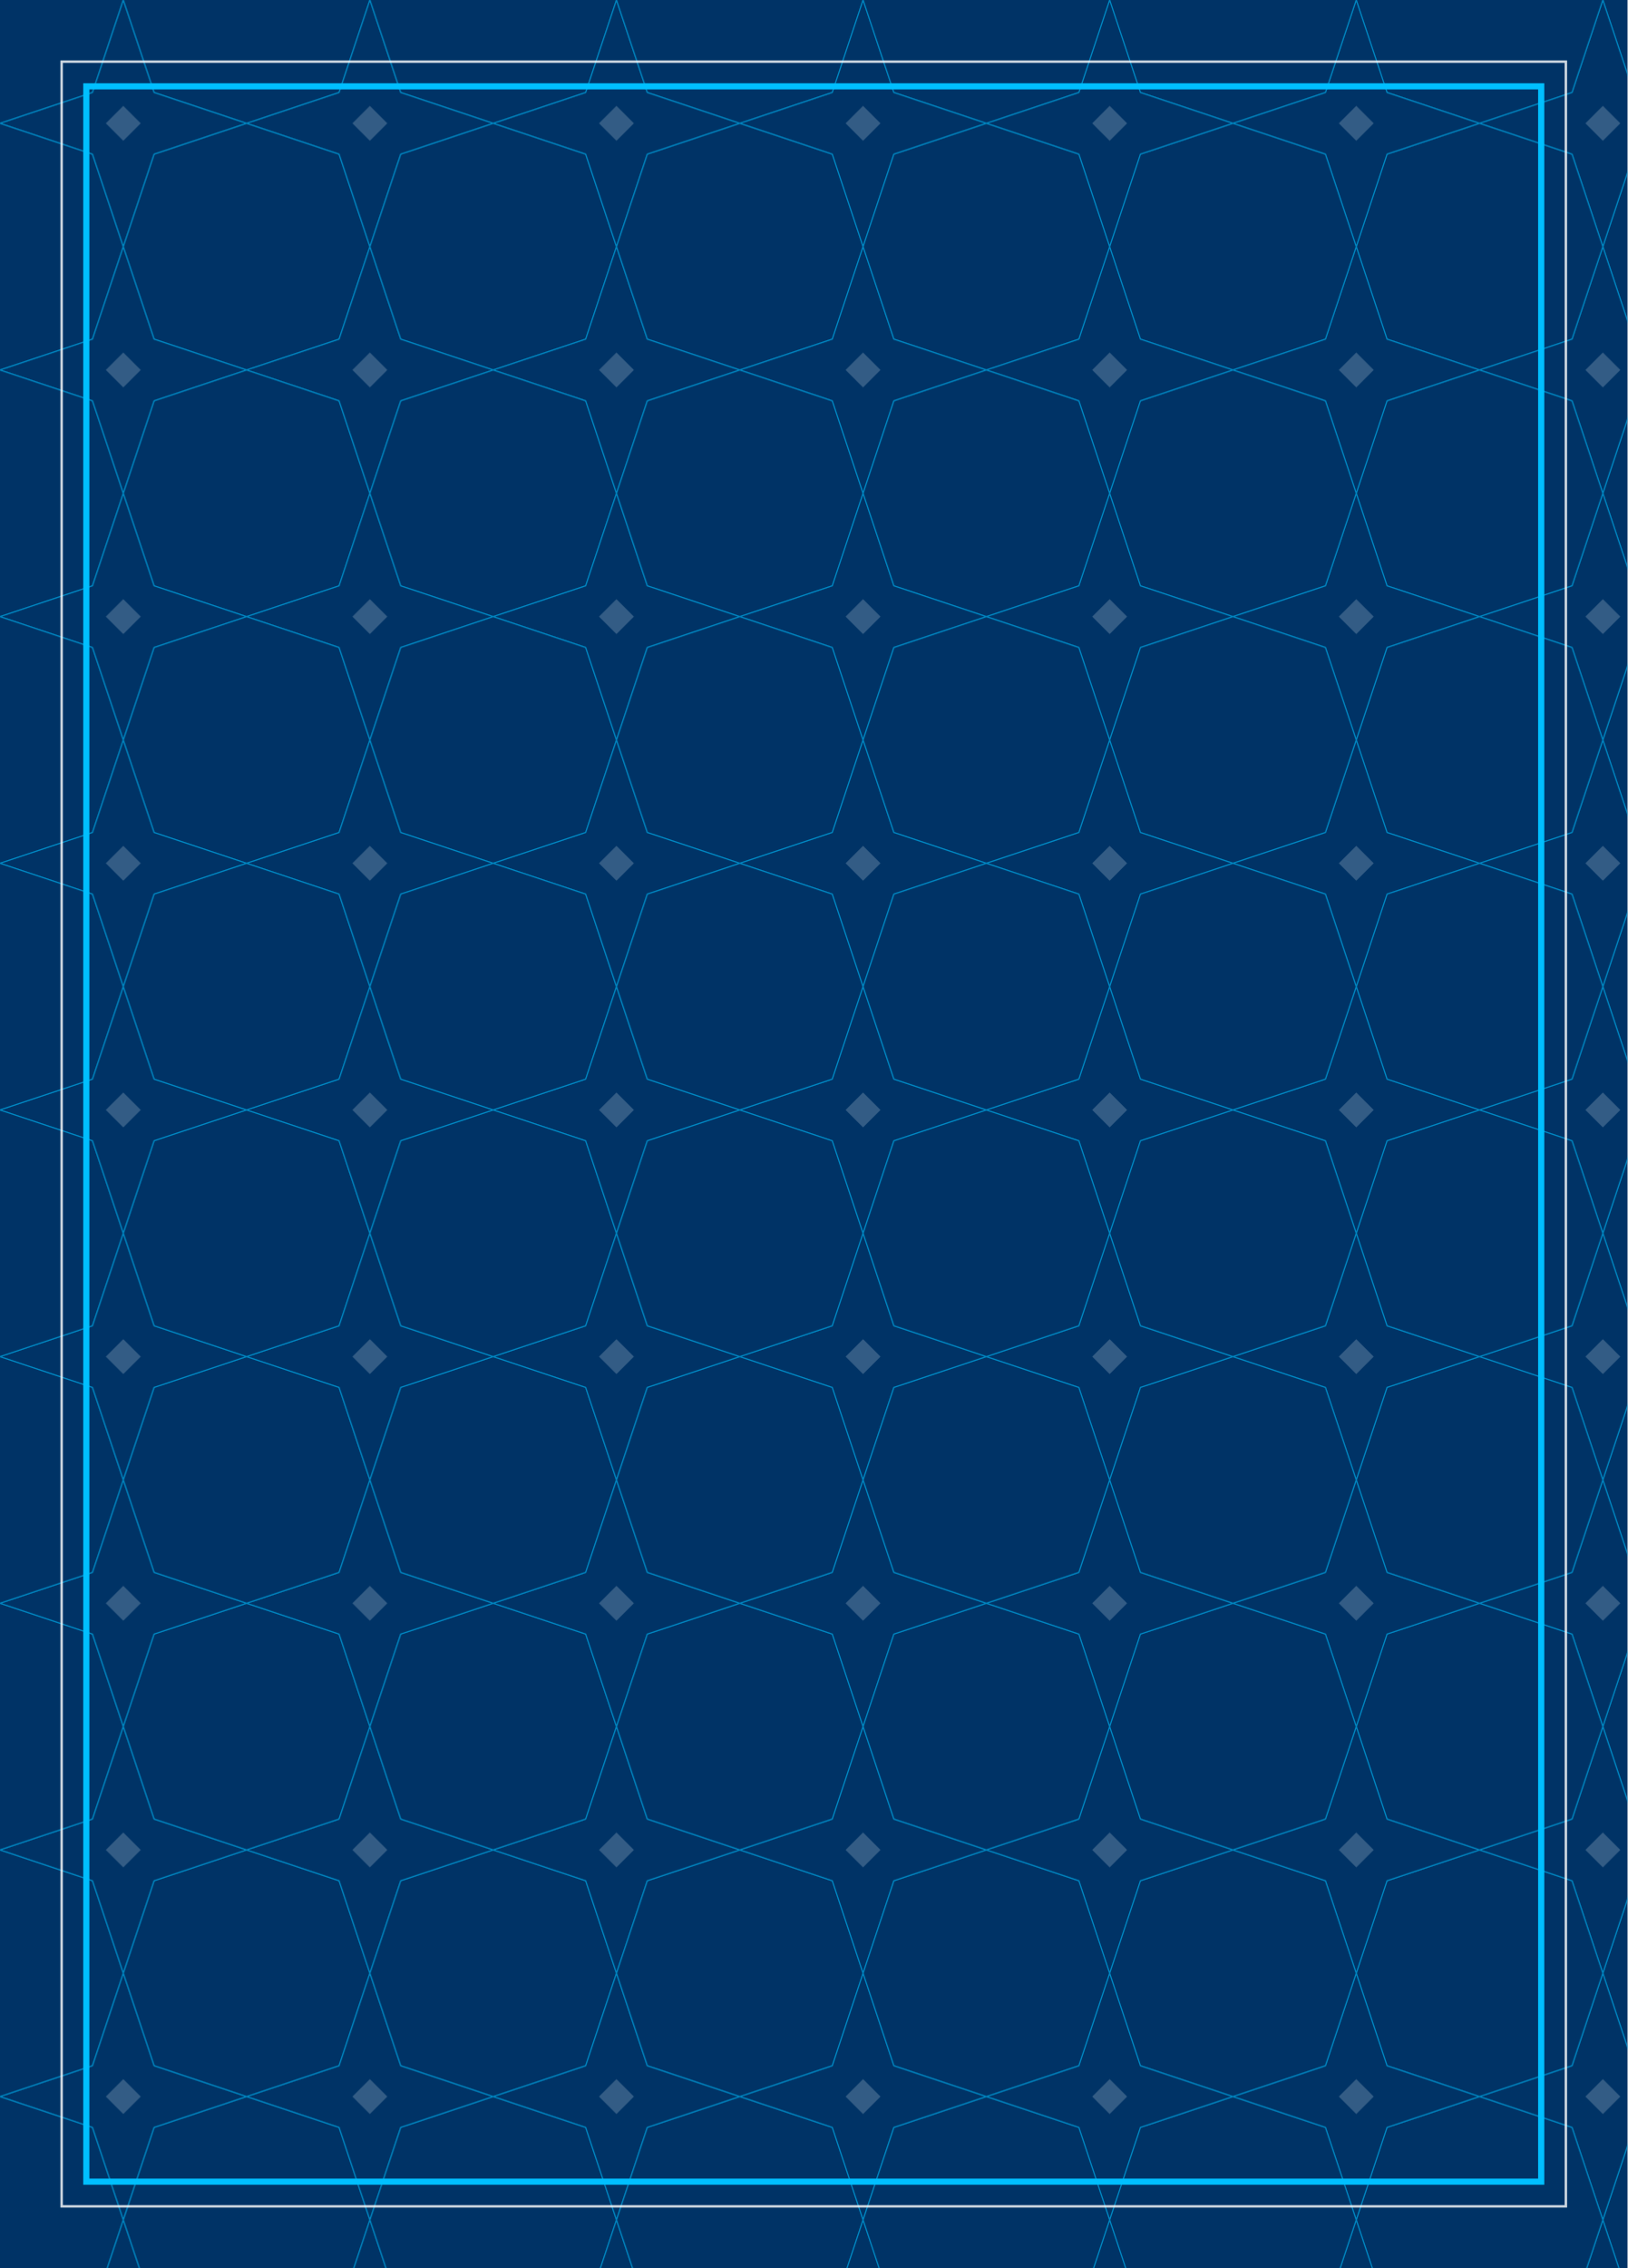
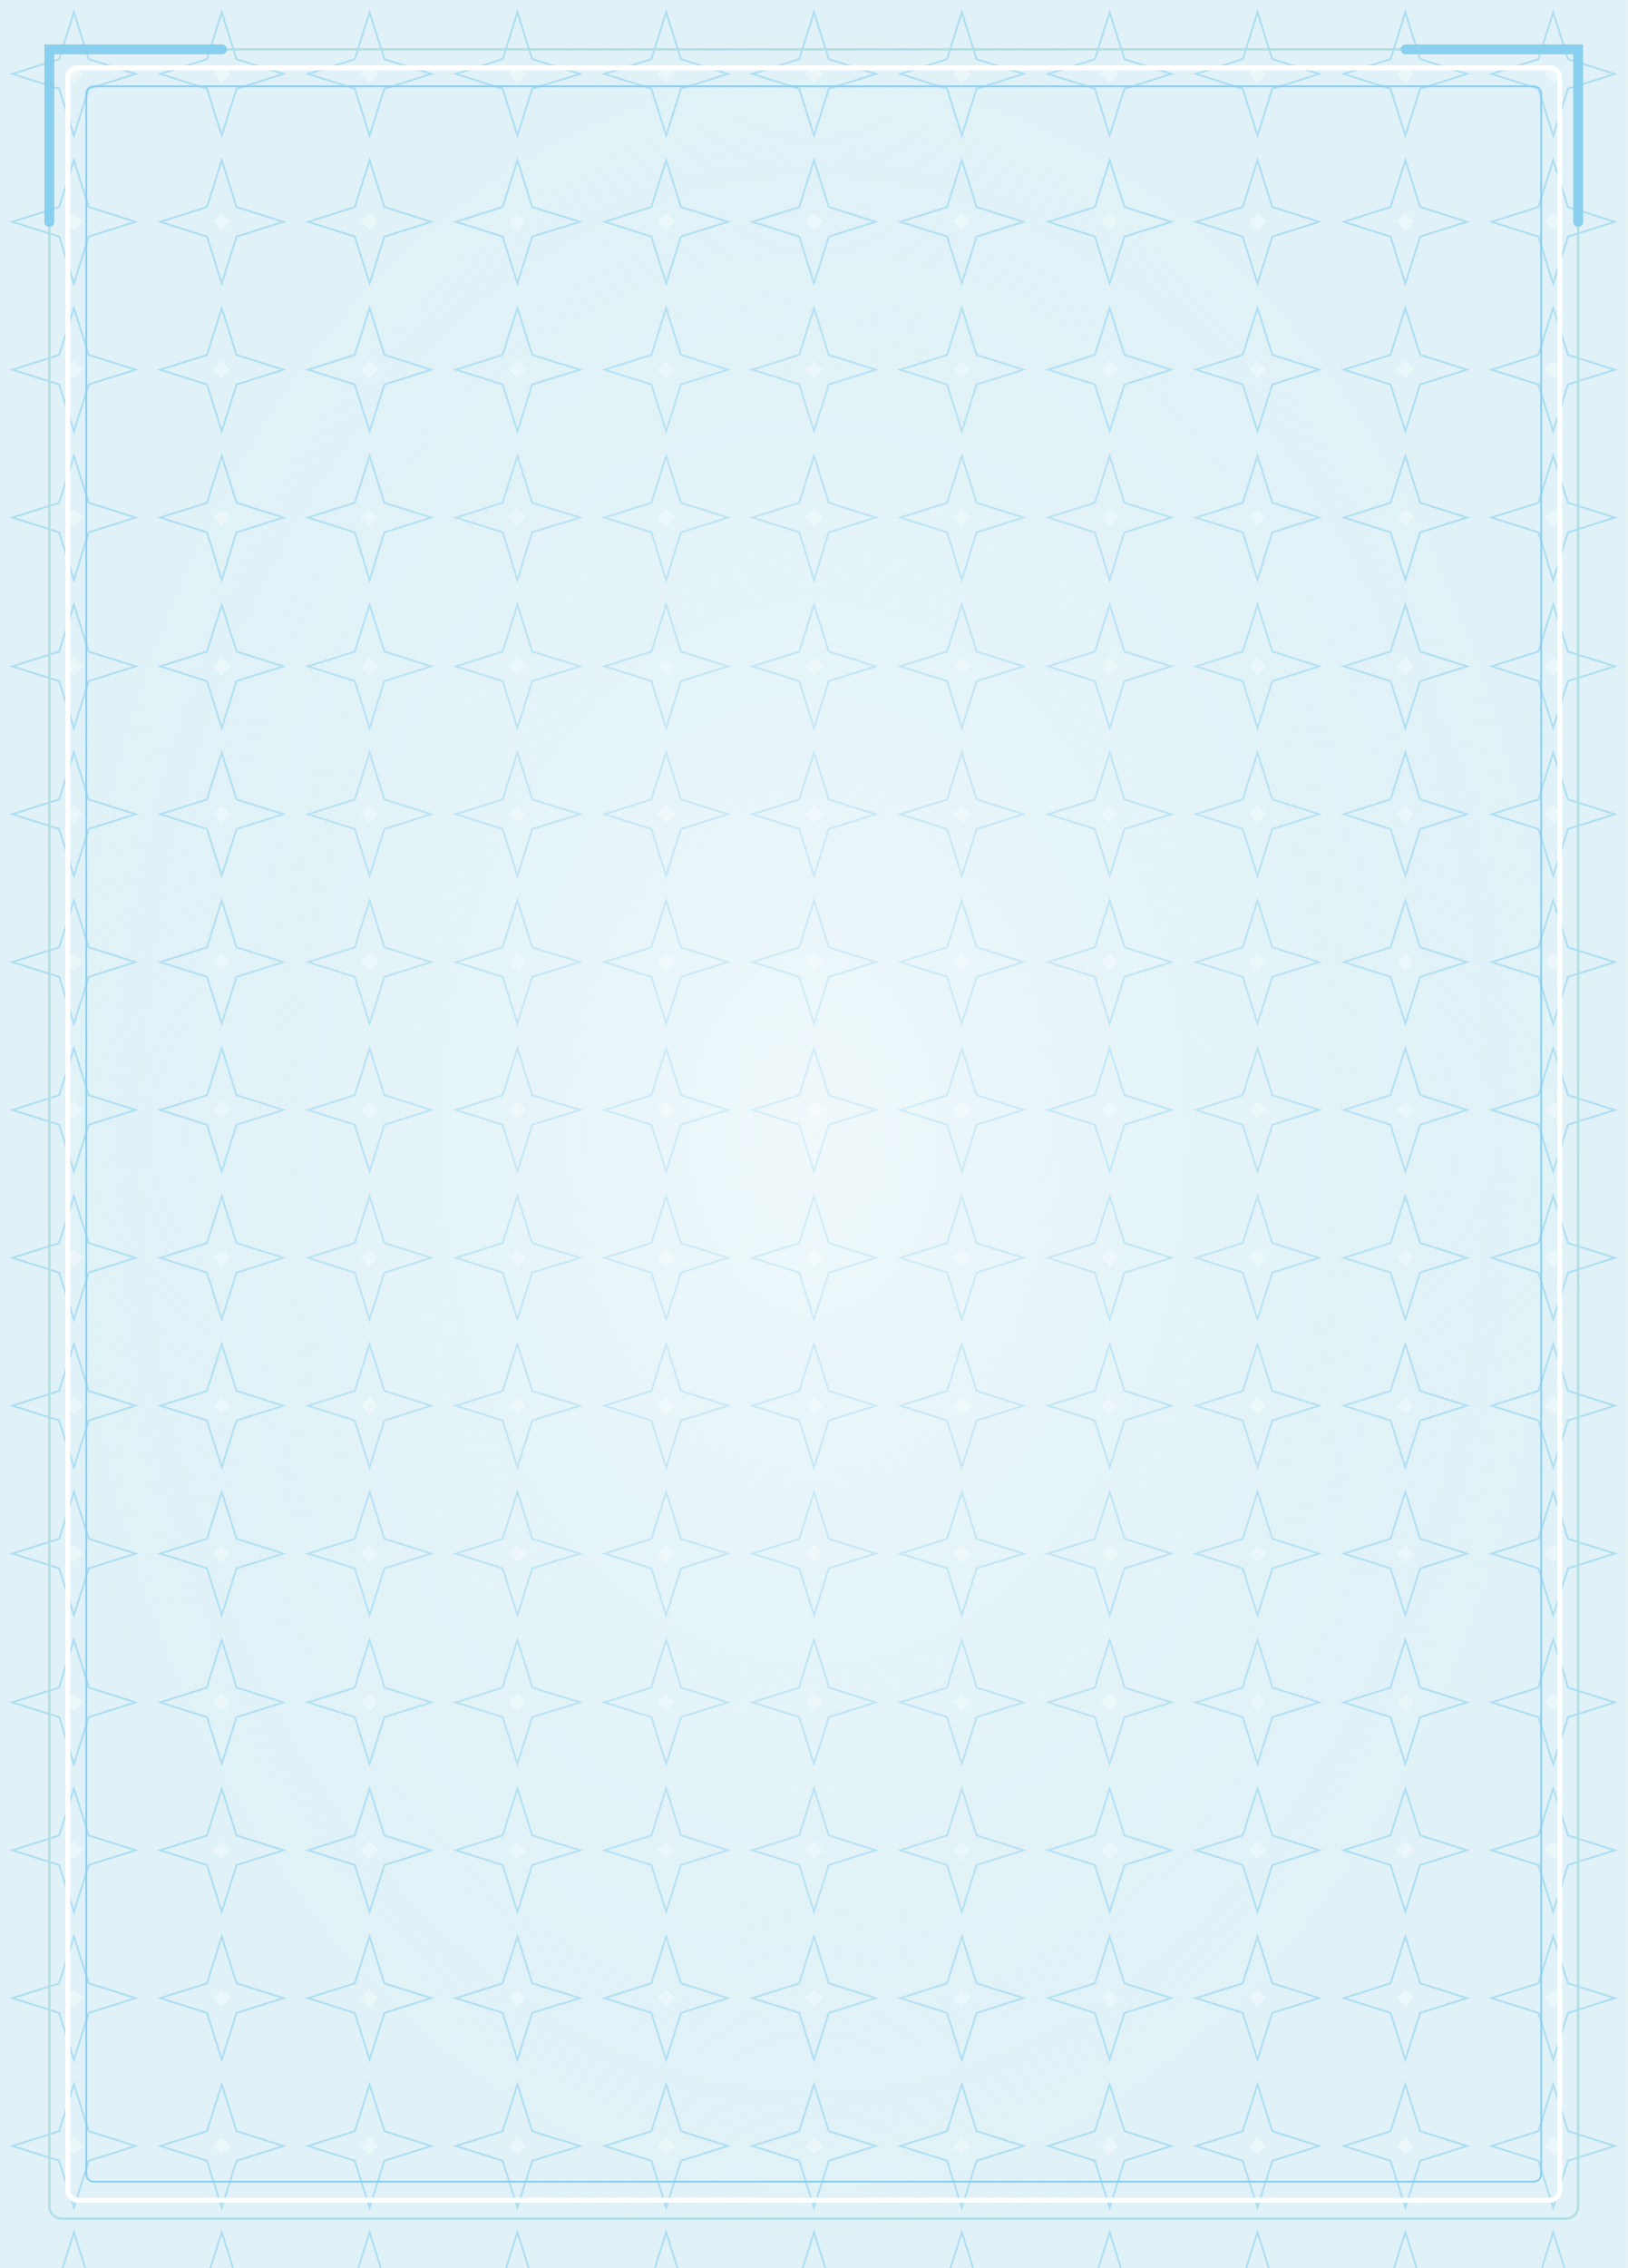
<svg xmlns="http://www.w3.org/2000/svg" width="1320" height="1839" viewBox="0 0 1320 1839" fill="none">
-   <rect width="1320" height="1839" fill="#003366" />
+   <rect width="1320" height="1839" fill="#E0F2F7" />
  <defs>
-     <pattern id="blue-geo" x="0" y="0" width="200" height="200" patternUnits="userSpaceOnUse">
-       <path d="M100 0 L125 75 L200 100 L125 125 L100 200 L75 125 L0 100 L75 75 Z" stroke="#00BFFF" stroke-width="1" fill="none" opacity="0.6" />
-       <rect x="90" y="90" width="20" height="20" fill="#FFFFFF" opacity="0.2" transform="rotate(45 100 100)" />
+     <pattern id="baby-blue-geo" x="0" y="0" width="120" height="120" patternUnits="userSpaceOnUse">
+       <path d="M60 10 L72 48 L110 60 L72 72 L60 110 L48 72 L10 60 L48 48 Z" stroke="#89CFF0" stroke-width="1.5" fill="none" opacity="0.6" />
+       <rect x="55" y="55" width="10" height="10" fill="#FFFFFF" opacity="0.4" transform="rotate(45 60 60)" />
    </pattern>
+     <radialGradient id="soft-glow" cx="50%" cy="50%" r="50%" fx="50%" fy="50%">
+       <stop offset="0%" stop-color="#FFFFFF" stop-opacity="0.5" />
+       <stop offset="100%" stop-color="#E0F2F7" stop-opacity="0" />
+     </radialGradient>
  </defs>
-   <rect width="1320" height="1839" fill="url(#blue-geo)" />
-   <rect x="50" y="50" width="1220" height="1739" stroke="#FFFFFF" stroke-width="2" fill="none" opacity="0.8" />
-   <rect x="70" y="70" width="1180" height="1699" stroke="#00BFFF" stroke-width="5" fill="none" />
+   <rect width="1320" height="1839" fill="url(#baby-blue-geo)" />
+   <rect width="1320" height="1839" fill="url(#soft-glow)" />
+   <rect x="40" y="40" width="1240" height="1759" stroke="#B0E0E6" stroke-width="2" fill="none" rx="10" />
+   <rect x="55" y="55" width="1210" height="1729" stroke="#FFFFFF" stroke-width="4" fill="none" rx="8" />
+   <rect x="70" y="70" width="1180" height="1699" stroke="#89CFF0" stroke-width="1.5" fill="none" rx="6" />
+   <path d="M40 180 L40 40 L180 40" stroke="#89CFF0" stroke-width="8" fill="none" stroke-linecap="round" />
+   <path d="M1140 40 L1280 40 L1280 180" stroke="#89CFF0" stroke-width="8" fill="none" stroke-linecap="round" />
</svg>
